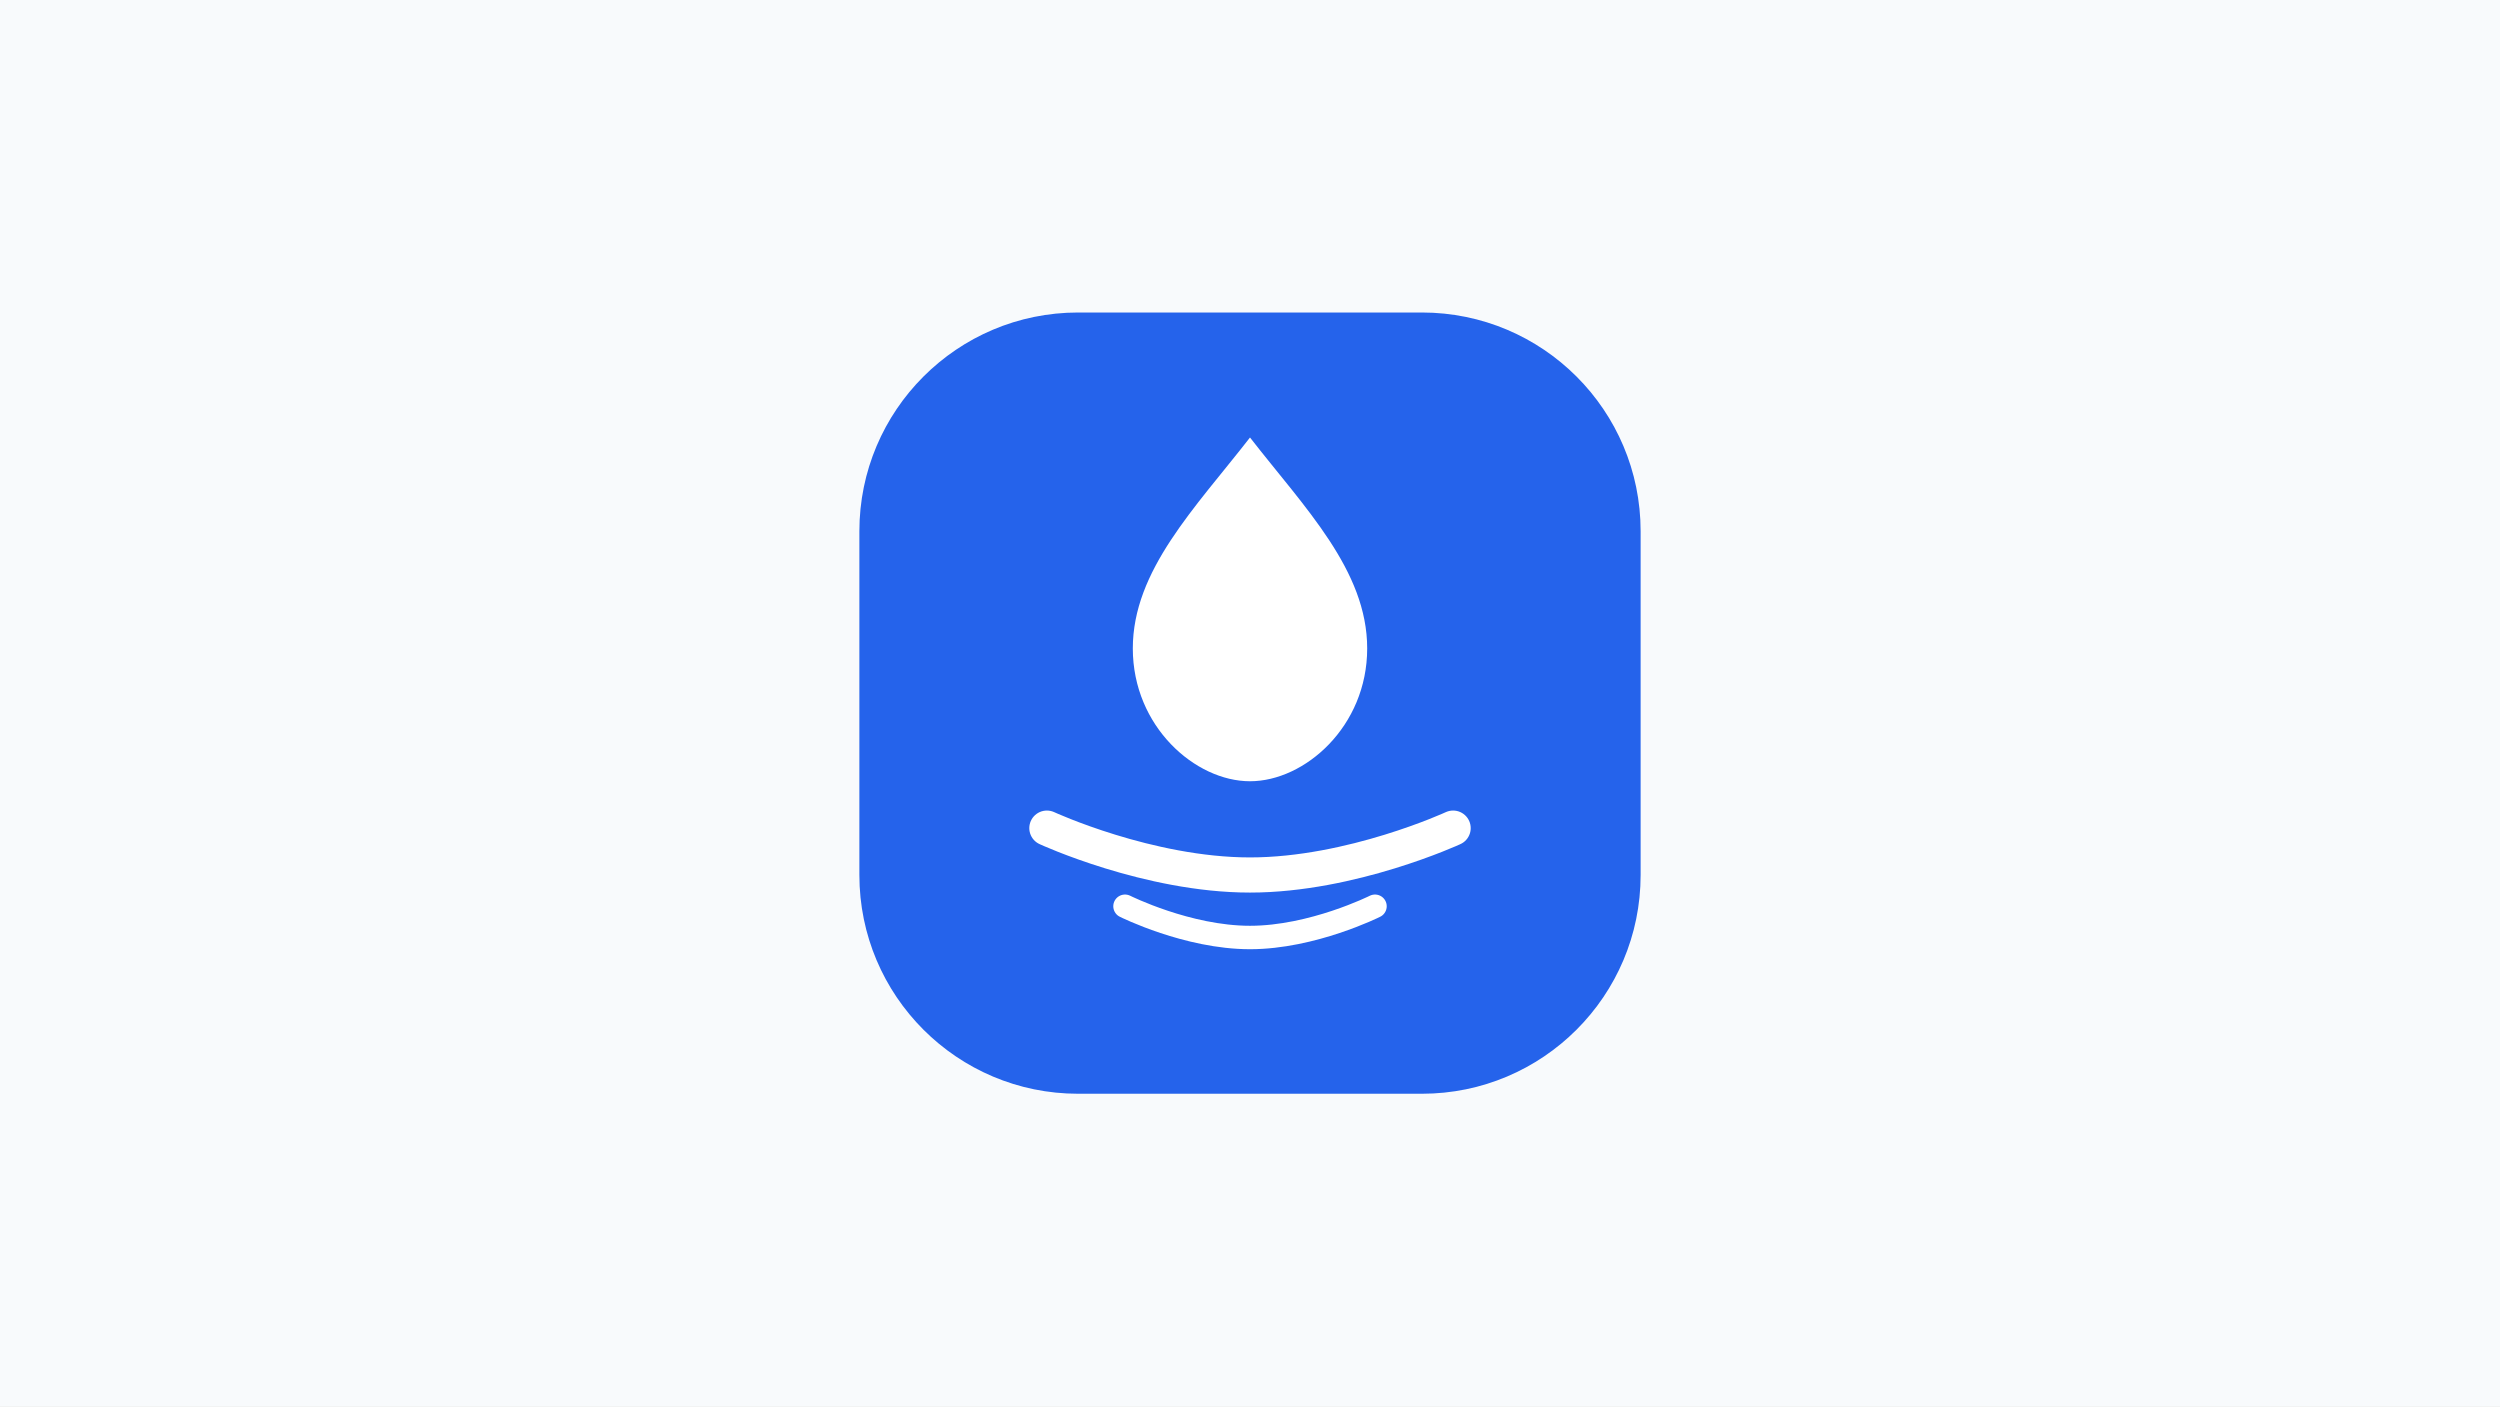
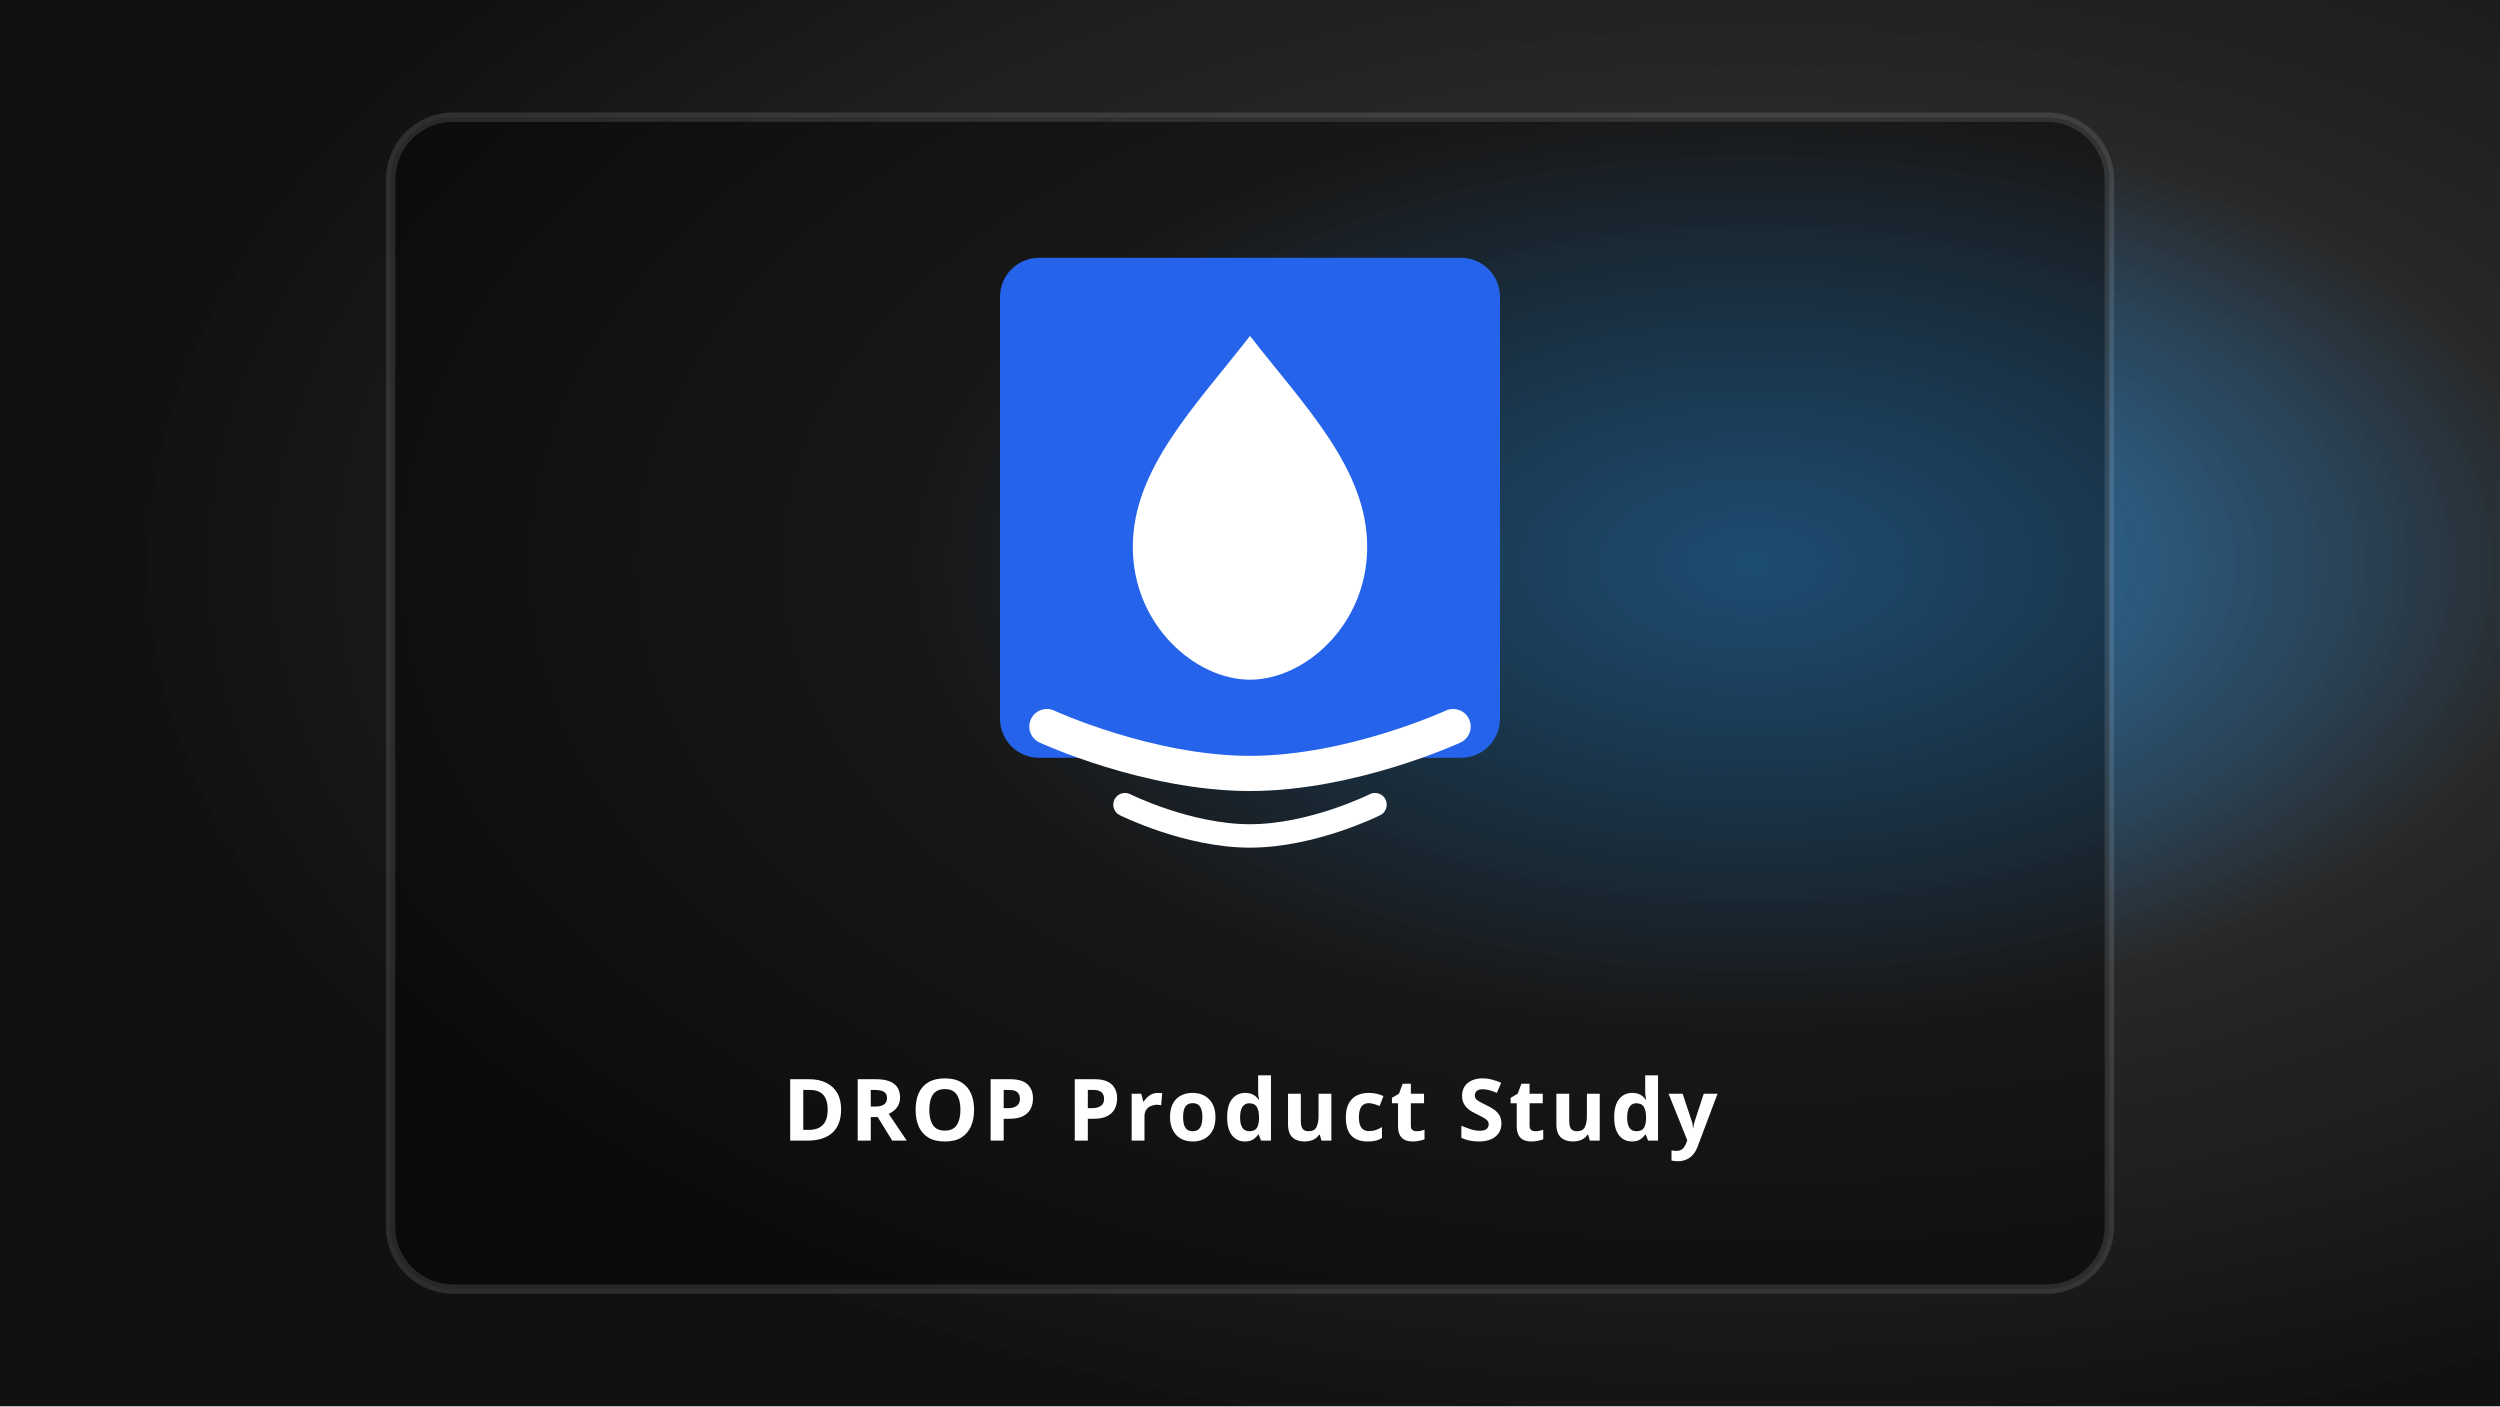
<svg xmlns="http://www.w3.org/2000/svg" viewBox="0 0 320 180" width="100%" height="100%">
-   <rect width="320" height="180" fill="#f8fafc" />
-   <rect x="110" y="40" width="100" height="100" rx="28" fill="#2563eb" />
-   <path d="M160,56 C167,65 175,73 175,83 C175,93 167,100 160,100 C153,100 145,93 145,83 C145,73 153,65 160,56 Z" fill="#ffffff" />
-   <path d="M134,106 C134,106 147,112 160,112 C173,112 186,106 186,106" stroke="#ffffff" stroke-width="4.5" stroke-linecap="round" fill="none" />
-   <path d="M144,116 C144,116 152,120 160,120 C168,120 176,116 176,116" stroke="#ffffff" stroke-width="3" stroke-linecap="round" fill="none" />
+   <defs>
+     <radialGradient id="win10" cx="70%" cy="40%" r="65%">
+       <stop offset="0%" stop-color="#0063b1" stop-opacity="0.8" />
+       <stop offset="50%" stop-color="#1e1e1e" stop-opacity="0.95" />
+       <stop offset="100%" stop-color="#111111" stop-opacity="1" />
+     </radialGradient>
+   </defs>
+   <rect width="320" height="180" fill="url(#win10)" />
+   <rect x="50" y="15" width="220" height="150" rx="8" fill="rgba(0,0,0,0.4)" stroke="rgba(255,255,255,0.12)" stroke-width="1.2" />
+   <rect x="128" y="33" width="64" height="64" rx="5" fill="#2563eb" />
+   <path d="M160,43 C167,52 175,60 175,70 C175,80 167,87 160,87 C153,87 145,80 145,70 C145,60 153,52 160,43 Z" fill="#ffffff" />
+   <path d="M134,93 C134,93 147,99 160,99 C173,99 186,93 186,93" stroke="#ffffff" stroke-width="4.5" stroke-linecap="round" fill="none" />
+   <path d="M144,103 C144,103 152,107 160,107 C168,107 176,103 176,103" stroke="#ffffff" stroke-width="3" stroke-linecap="round" fill="none" />
+   <text x="160" y="146" font-family="'Segoe UI', sans-serif" font-weight="600" font-size="11" fill="#ffffff" text-anchor="middle" letter-spacing="0.5">DROP Product Study</text>
</svg>
